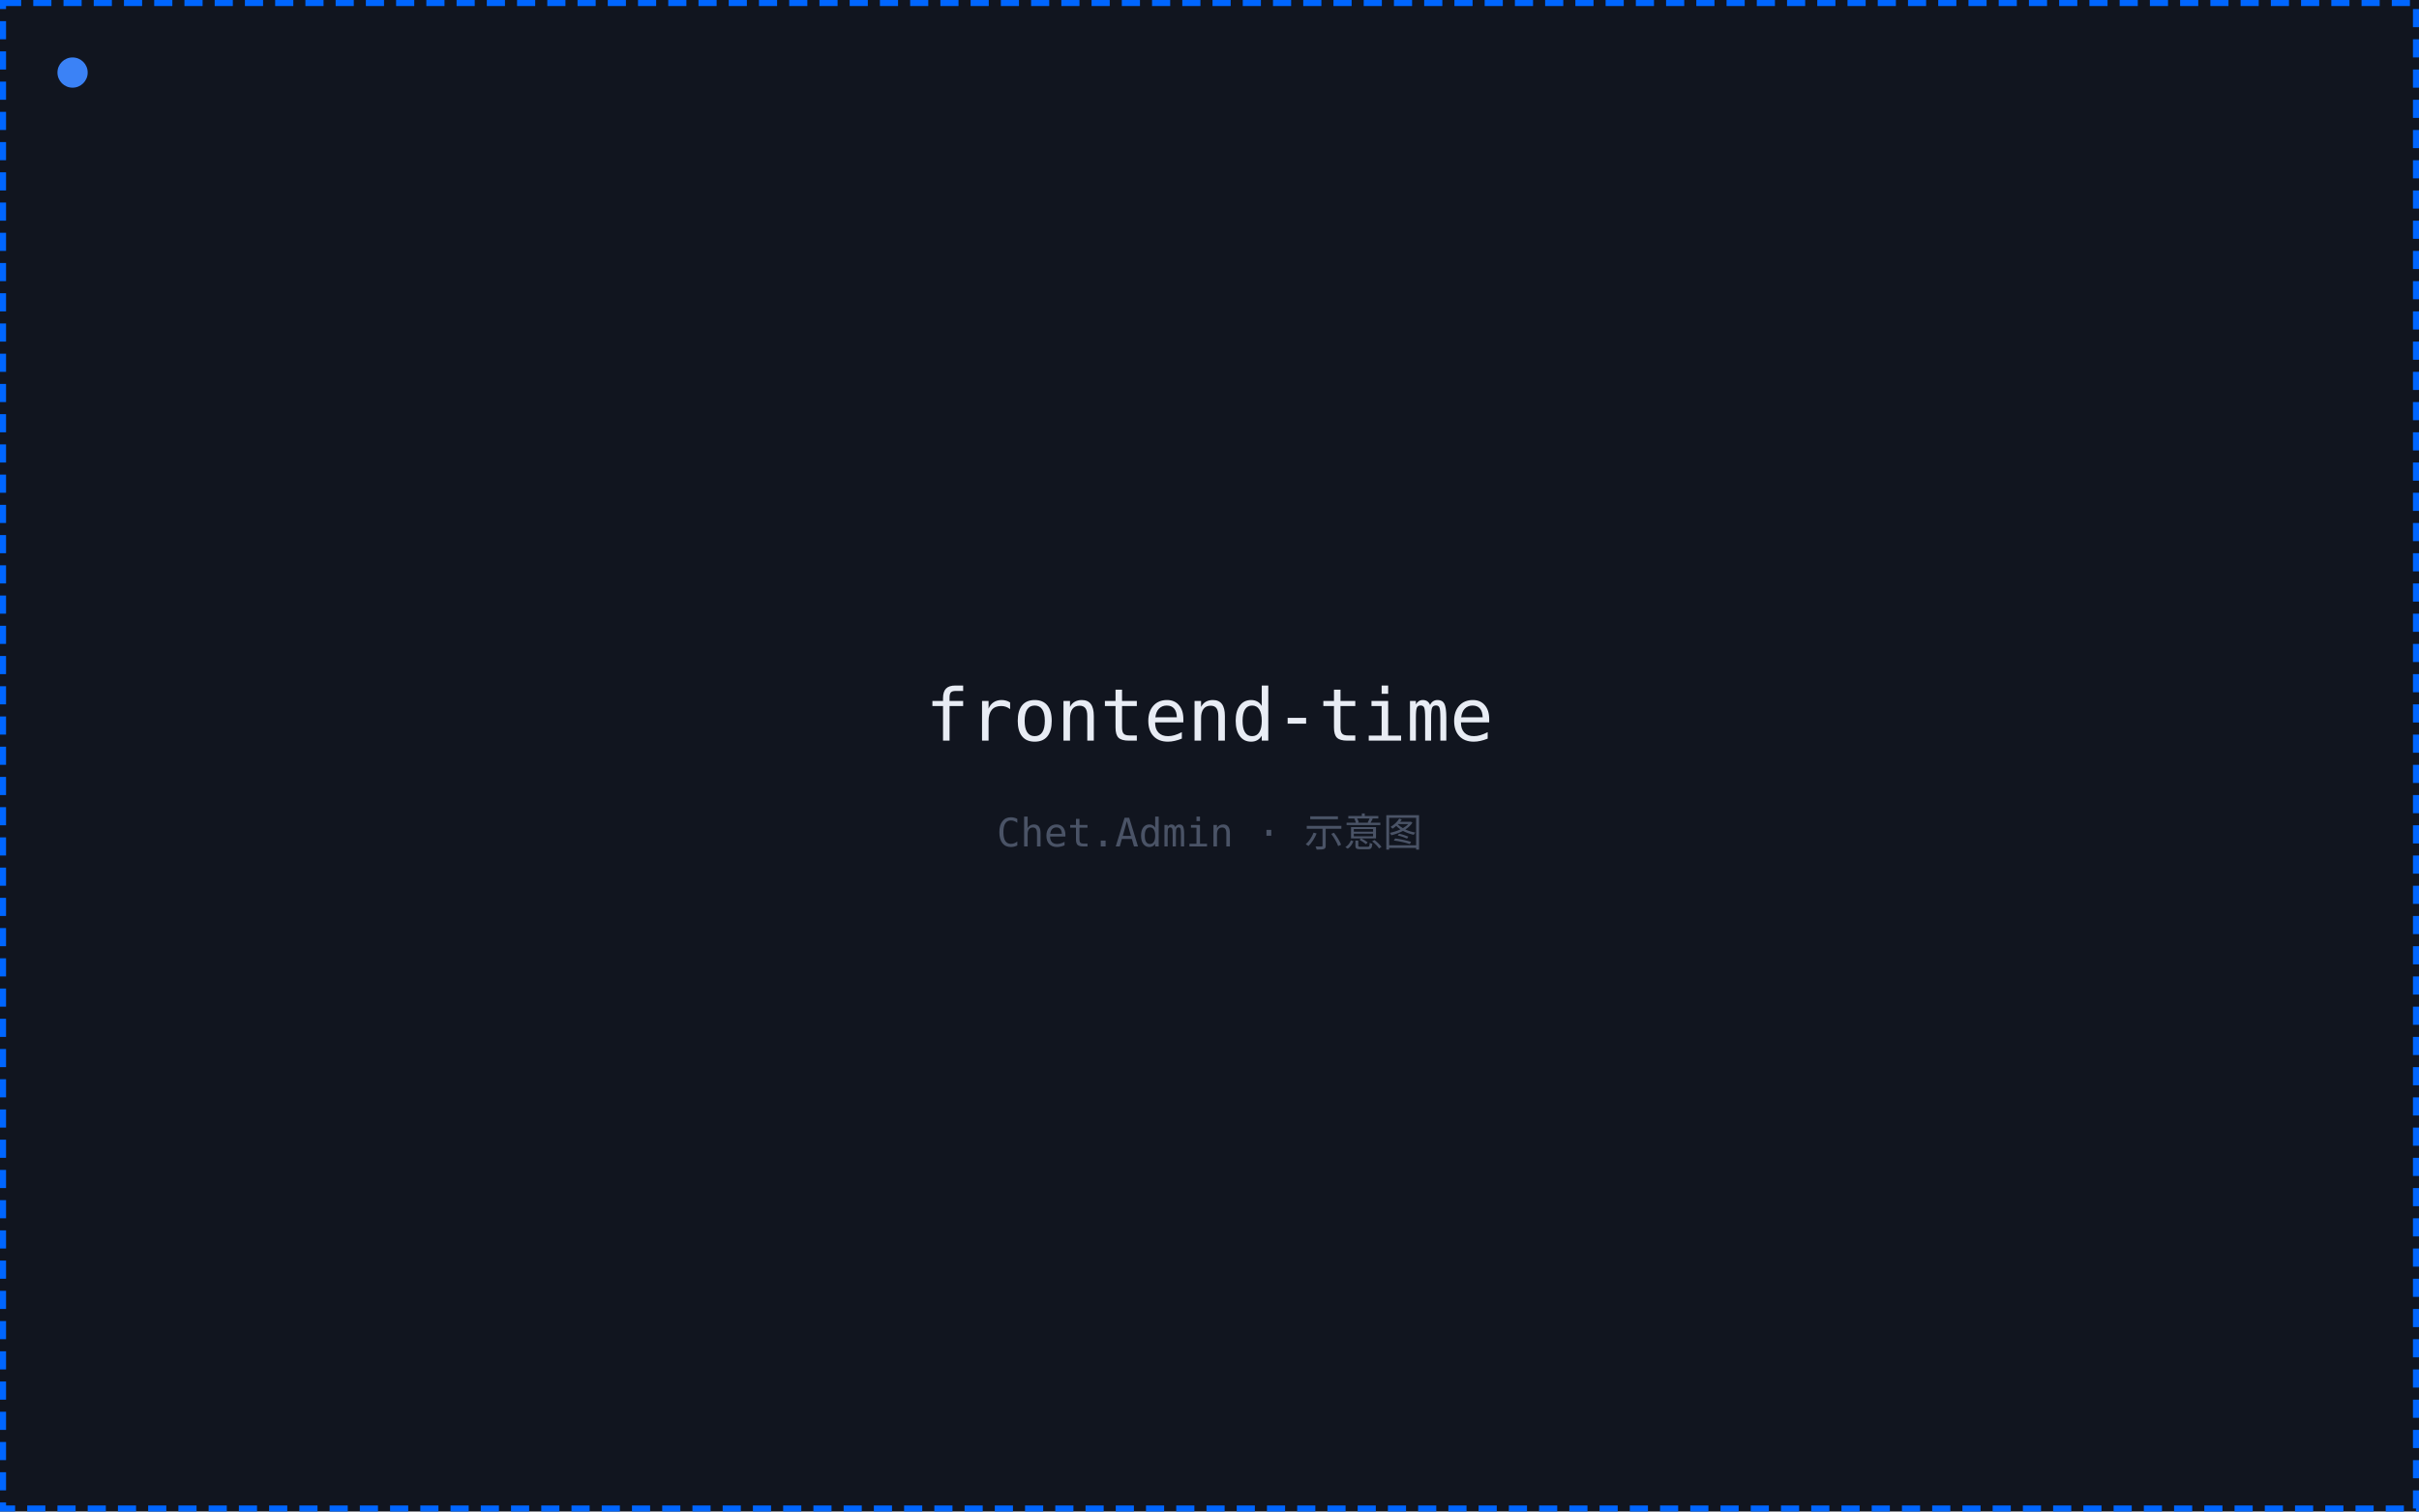
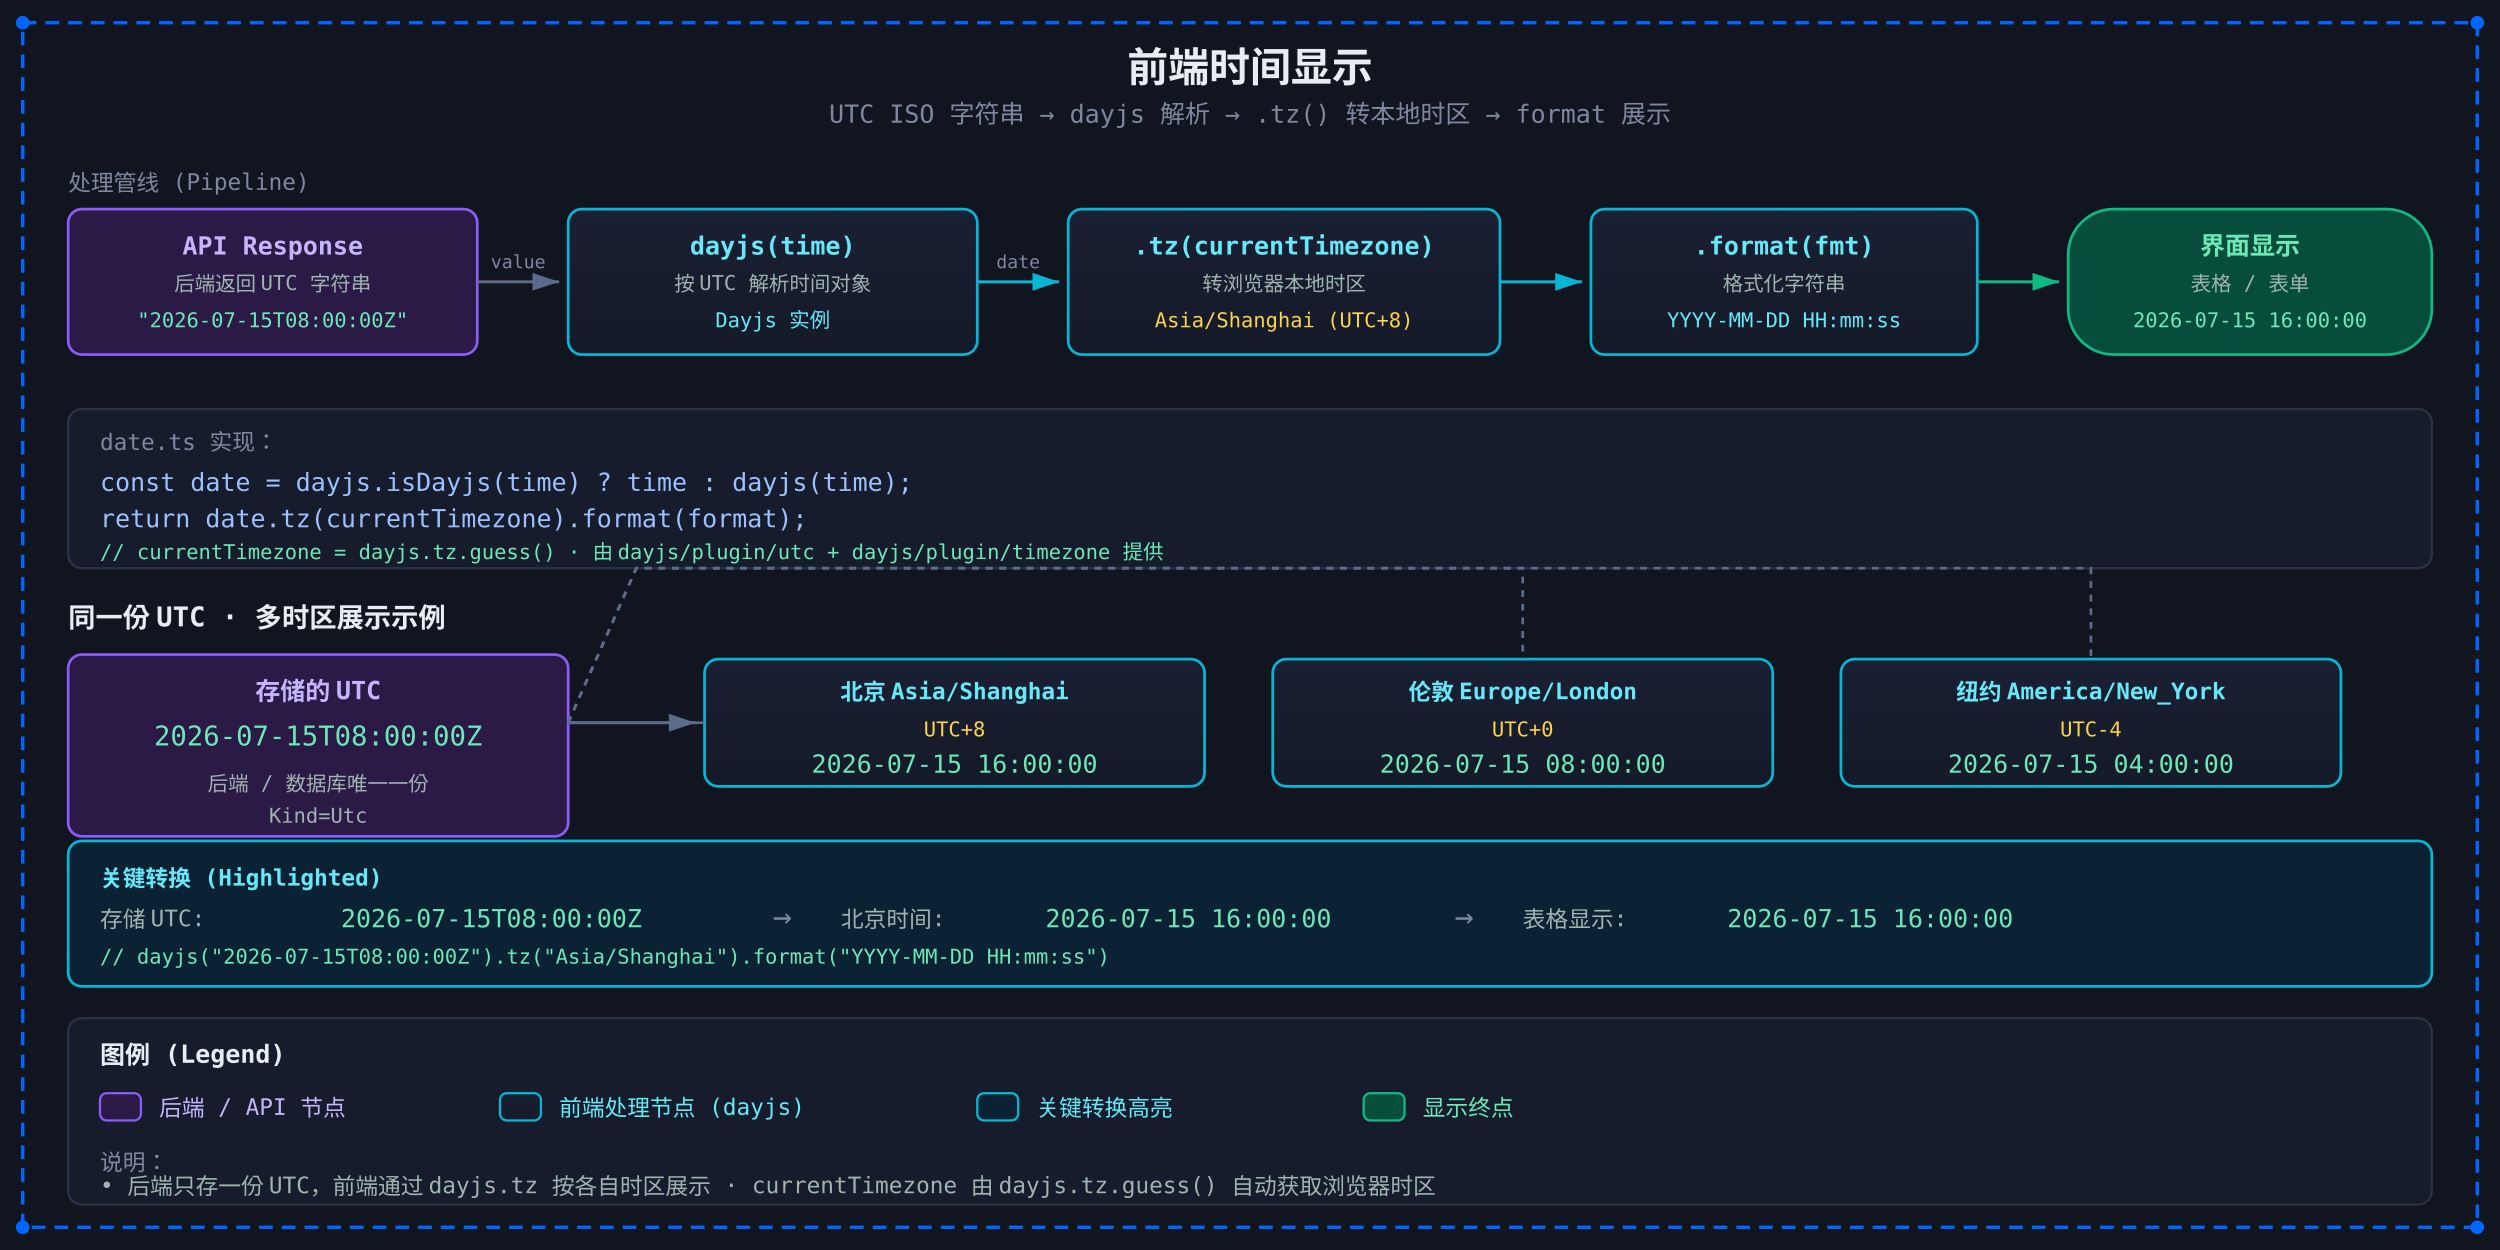
- <svg xmlns="http://www.w3.org/2000/svg" viewBox="0 0 800 500">
-   <rect width="800" height="500" fill="#11151F" />
-   <rect x="1" y="1" width="798" height="498" fill="none" stroke="#0066FF" stroke-width="2" stroke-dasharray="6 4" />
-   <circle cx="24" cy="24" r="5" fill="#3B82F6" />
-   <text x="400" y="245" text-anchor="middle" fill="#E8ECF4" font-family="monospace" font-size="24" font-weight="500">frontend-time</text>
-   <text x="400" y="280" text-anchor="middle" fill="#4A5366" font-family="monospace" font-size="13">Chet.Admin · 示意图</text>
+ <svg xmlns="http://www.w3.org/2000/svg" viewBox="0 0 1100 550" font-family="ui-monospace, 'SF Mono', Menlo, Consolas, monospace">
+   <defs>
+     <linearGradient id="procGrad" x1="0%" y1="0%" x2="0%" y2="100%">
+       <stop offset="0%" stop-color="#1A2033" />
+       <stop offset="100%" stop-color="#141A28" />
+     </linearGradient>
+     <marker id="arrow" markerWidth="10" markerHeight="10" refX="9" refY="3" orient="auto">
+       <path d="M0,0 L9,3 L0,6 Z" fill="#5B6B8A" />
+     </marker>
+     <marker id="arrowCyan" markerWidth="10" markerHeight="10" refX="9" refY="3" orient="auto">
+       <path d="M0,0 L9,3 L0,6 Z" fill="#06B6D4" />
+     </marker>
+     <marker id="arrowGreen" markerWidth="10" markerHeight="10" refX="9" refY="3" orient="auto">
+       <path d="M0,0 L9,3 L0,6 Z" fill="#10B981" />
+     </marker>
+   </defs>
+   <rect width="1100" height="550" fill="#11151F" />
+   <rect x="10" y="10" width="1080" height="530" fill="none" stroke="#0066FF" stroke-width="1.5" stroke-dasharray="6 4" />
+   <circle cx="10" cy="10" r="3" fill="#0066FF" />
+   <circle cx="1090" cy="10" r="3" fill="#0066FF" />
+   <circle cx="10" cy="540" r="3" fill="#0066FF" />
+   <circle cx="1090" cy="540" r="3" fill="#0066FF" />
+   <text x="550" y="36" text-anchor="middle" fill="#E6EDF3" font-size="18" font-weight="bold">前端时间显示</text>
+   <text x="550" y="54" text-anchor="middle" fill="#7D88A0" font-size="11">UTC ISO 字符串 → dayjs 解析 → .tz() 转本地时区 → format 展示</text>
+   <text x="30" y="84" fill="#7D88A0" font-size="10">处理管线 (Pipeline)</text>
+   <rect x="30" y="92" width="180" height="64" rx="6" fill="#2A1A45" stroke="#8B5CF6" stroke-width="1.2" />
+   <text x="120" y="112" text-anchor="middle" fill="#C4B5FD" font-size="11" font-weight="bold">API Response</text>
+   <text x="120" y="128" text-anchor="middle" fill="#9FB3B0" font-size="9">后端返回 UTC 字符串</text>
+   <text x="120" y="144" text-anchor="middle" fill="#6EE7B7" font-size="9">"2026-07-15T08:00:00Z"</text>
+   <line x1="210" y1="124" x2="246" y2="124" stroke="#5B6B8A" stroke-width="1.3" marker-end="url(#arrow)" />
+   <text x="228" y="118" text-anchor="middle" fill="#7D88A0" font-size="8">value</text>
+   <rect x="250" y="92" width="180" height="64" rx="6" fill="url(#procGrad)" stroke="#06B6D4" stroke-width="1.2" />
+   <text x="340" y="112" text-anchor="middle" fill="#67E8F9" font-size="11" font-weight="bold">dayjs(time)</text>
+   <text x="340" y="128" text-anchor="middle" fill="#9FB3B0" font-size="9">按 UTC 解析时间对象</text>
+   <text x="340" y="144" text-anchor="middle" fill="#67E8F9" font-size="9">Dayjs 实例</text>
+   <line x1="430" y1="124" x2="466" y2="124" stroke="#06B6D4" stroke-width="1.3" marker-end="url(#arrowCyan)" />
+   <text x="448" y="118" text-anchor="middle" fill="#7D88A0" font-size="8">date</text>
+   <rect x="470" y="92" width="190" height="64" rx="6" fill="url(#procGrad)" stroke="#06B6D4" stroke-width="1.2" />
+   <text x="565" y="112" text-anchor="middle" fill="#67E8F9" font-size="11" font-weight="bold">.tz(currentTimezone)</text>
+   <text x="565" y="128" text-anchor="middle" fill="#9FB3B0" font-size="9">转浏览器本地时区</text>
+   <text x="565" y="144" text-anchor="middle" fill="#FCD34D" font-size="9">Asia/Shanghai (UTC+8)</text>
+   <line x1="660" y1="124" x2="696" y2="124" stroke="#06B6D4" stroke-width="1.3" marker-end="url(#arrowCyan)" />
+   <rect x="700" y="92" width="170" height="64" rx="6" fill="url(#procGrad)" stroke="#06B6D4" stroke-width="1.2" />
+   <text x="785" y="112" text-anchor="middle" fill="#67E8F9" font-size="11" font-weight="bold">.format(fmt)</text>
+   <text x="785" y="128" text-anchor="middle" fill="#9FB3B0" font-size="9">格式化字符串</text>
+   <text x="785" y="144" text-anchor="middle" fill="#67E8F9" font-size="9">YYYY-MM-DD HH:mm:ss</text>
+   <line x1="870" y1="124" x2="906" y2="124" stroke="#10B981" stroke-width="1.3" marker-end="url(#arrowGreen)" />
+   <rect x="910" y="92" width="160" height="64" rx="20" fill="#064E3B" stroke="#10B981" stroke-width="1.2" />
+   <text x="990" y="112" text-anchor="middle" fill="#6EE7B7" font-size="11" font-weight="bold">界面显示</text>
+   <text x="990" y="128" text-anchor="middle" fill="#9FB3B0" font-size="9">表格 / 表单</text>
+   <text x="990" y="144" text-anchor="middle" fill="#6EE7B7" font-size="9">2026-07-15 16:00:00</text>
+   <rect x="30" y="180" width="1040" height="70" rx="6" fill="#161C2B" stroke="#2A3245" stroke-width="1" />
+   <text x="44" y="198" fill="#7D88A0" font-size="10">date.ts 实现：</text>
+   <text x="44" y="216" fill="#9BC1FF" font-size="11">const date = dayjs.isDayjs(time) ? time : dayjs(time);</text>
+   <text x="44" y="232" fill="#9BC1FF" font-size="11">return date.tz(currentTimezone).format(format);</text>
+   <text x="44" y="246" fill="#6EE7B7" font-size="9">// currentTimezone = dayjs.tz.guess() · 由 dayjs/plugin/utc + dayjs/plugin/timezone 提供</text>
+   <text x="30" y="276" fill="#E6EDF3" font-size="12" font-weight="bold">同一份 UTC · 多时区展示示例</text>
+   <rect x="30" y="288" width="220" height="80" rx="6" fill="#2A1A45" stroke="#8B5CF6" stroke-width="1.2" />
+   <text x="140" y="308" text-anchor="middle" fill="#C4B5FD" font-size="11" font-weight="bold">存储的 UTC</text>
+   <text x="140" y="328" text-anchor="middle" fill="#6EE7B7" font-size="12">2026-07-15T08:00:00Z</text>
+   <text x="140" y="348" text-anchor="middle" fill="#9FB3B0" font-size="9">后端 / 数据库唯一一份</text>
+   <text x="140" y="362" text-anchor="middle" fill="#9FB3B0" font-size="9"> Kind=Utc</text>
+   <line x1="250" y1="318" x2="306" y2="318" stroke="#5B6B8A" stroke-width="1.3" marker-end="url(#arrow)" />
+   <rect x="310" y="290" width="220" height="56" rx="6" fill="url(#procGrad)" stroke="#06B6D4" stroke-width="1.2" />
+   <text x="420" y="308" text-anchor="middle" fill="#67E8F9" font-size="10" font-weight="bold">北京 Asia/Shanghai</text>
+   <text x="420" y="324" text-anchor="middle" fill="#FCD34D" font-size="9">UTC+8</text>
+   <text x="420" y="340" text-anchor="middle" fill="#6EE7B7" font-size="11">2026-07-15 16:00:00</text>
+   <rect x="560" y="290" width="220" height="56" rx="6" fill="url(#procGrad)" stroke="#06B6D4" stroke-width="1.2" />
+   <text x="670" y="308" text-anchor="middle" fill="#67E8F9" font-size="10" font-weight="bold">伦敦 Europe/London</text>
+   <text x="670" y="324" text-anchor="middle" fill="#FCD34D" font-size="9">UTC+0</text>
+   <text x="670" y="340" text-anchor="middle" fill="#6EE7B7" font-size="11">2026-07-15 08:00:00</text>
+   <rect x="810" y="290" width="220" height="56" rx="6" fill="url(#procGrad)" stroke="#06B6D4" stroke-width="1.2" />
+   <text x="920" y="308" text-anchor="middle" fill="#67E8F9" font-size="10" font-weight="bold">纽约 America/New_York</text>
+   <text x="920" y="324" text-anchor="middle" fill="#FCD34D" font-size="9">UTC-4</text>
+   <text x="920" y="340" text-anchor="middle" fill="#6EE7B7" font-size="11">2026-07-15 04:00:00</text>
+   <path d="M250,318 L280,318 L280,318 L310,318" fill="none" stroke="#5B6B8A" stroke-width="1.2" />
+   <path d="M250,318 L280,250 L670,250 L670,290" fill="none" stroke="#5B6B8A" stroke-width="1.2" stroke-dasharray="3 3" />
+   <path d="M250,318 L280,250 L920,250 L920,290" fill="none" stroke="#5B6B8A" stroke-width="1.2" stroke-dasharray="3 3" />
+   <rect x="30" y="370" width="1040" height="64" rx="6" fill="#0A2233" stroke="#06B6D4" stroke-width="1.2" />
+   <text x="44" y="390" fill="#67E8F9" font-size="10" font-weight="bold">关键转换 (Highlighted)</text>
+   <text x="44" y="408" fill="#9FB3B0" font-size="10">存储 UTC:</text>
+   <text x="150" y="408" fill="#6EE7B7" font-size="11">2026-07-15T08:00:00Z</text>
+   <text x="340" y="408" fill="#7D88A0" font-size="14">→</text>
+   <text x="370" y="408" fill="#9FB3B0" font-size="10">北京时间:</text>
+   <text x="460" y="408" fill="#6EE7B7" font-size="11">2026-07-15 16:00:00</text>
+   <text x="640" y="408" fill="#7D88A0" font-size="14">→</text>
+   <text x="670" y="408" fill="#9FB3B0" font-size="10">表格显示:</text>
+   <text x="760" y="408" fill="#6EE7B7" font-size="11">2026-07-15 16:00:00</text>
+   <text x="44" y="424" fill="#6EE7B7" font-size="9">// dayjs("2026-07-15T08:00:00Z").tz("Asia/Shanghai").format("YYYY-MM-DD HH:mm:ss")</text>
+   <rect x="30" y="448" width="1040" height="82" rx="6" fill="#161C2B" stroke="#2A3245" stroke-width="1" />
+   <text x="44" y="468" fill="#E6EDF3" font-size="11" font-weight="bold">图例 (Legend)</text>
+   <rect x="44" y="481" width="18" height="12" rx="3" fill="#2A1A45" stroke="#8B5CF6" stroke-width="1" />
+   <text x="70" y="491" fill="#C4B5FD" font-size="10">后端 / API 节点</text>
+   <rect x="220" y="481" width="18" height="12" rx="3" fill="url(#procGrad)" stroke="#06B6D4" stroke-width="1" />
+   <text x="246" y="491" fill="#67E8F9" font-size="10">前端处理节点 (dayjs)</text>
+   <rect x="430" y="481" width="18" height="12" rx="3" fill="#0A2233" stroke="#06B6D4" stroke-width="1" />
+   <text x="456" y="491" fill="#67E8F9" font-size="10">关键转换高亮</text>
+   <rect x="600" y="481" width="18" height="12" rx="3" fill="#064E3B" stroke="#10B981" stroke-width="1" />
+   <text x="626" y="491" fill="#6EE7B7" font-size="10">显示终点</text>
+   <text x="44" y="515" fill="#7D88A0" font-size="10">说明：</text>
+   <text x="44" y="525" fill="#9FB3B0" font-size="10">• 后端只存一份 UTC，前端通过 dayjs.tz 按各自时区展示 · currentTimezone 由 dayjs.tz.guess() 自动获取浏览器时区</text>
</svg>
